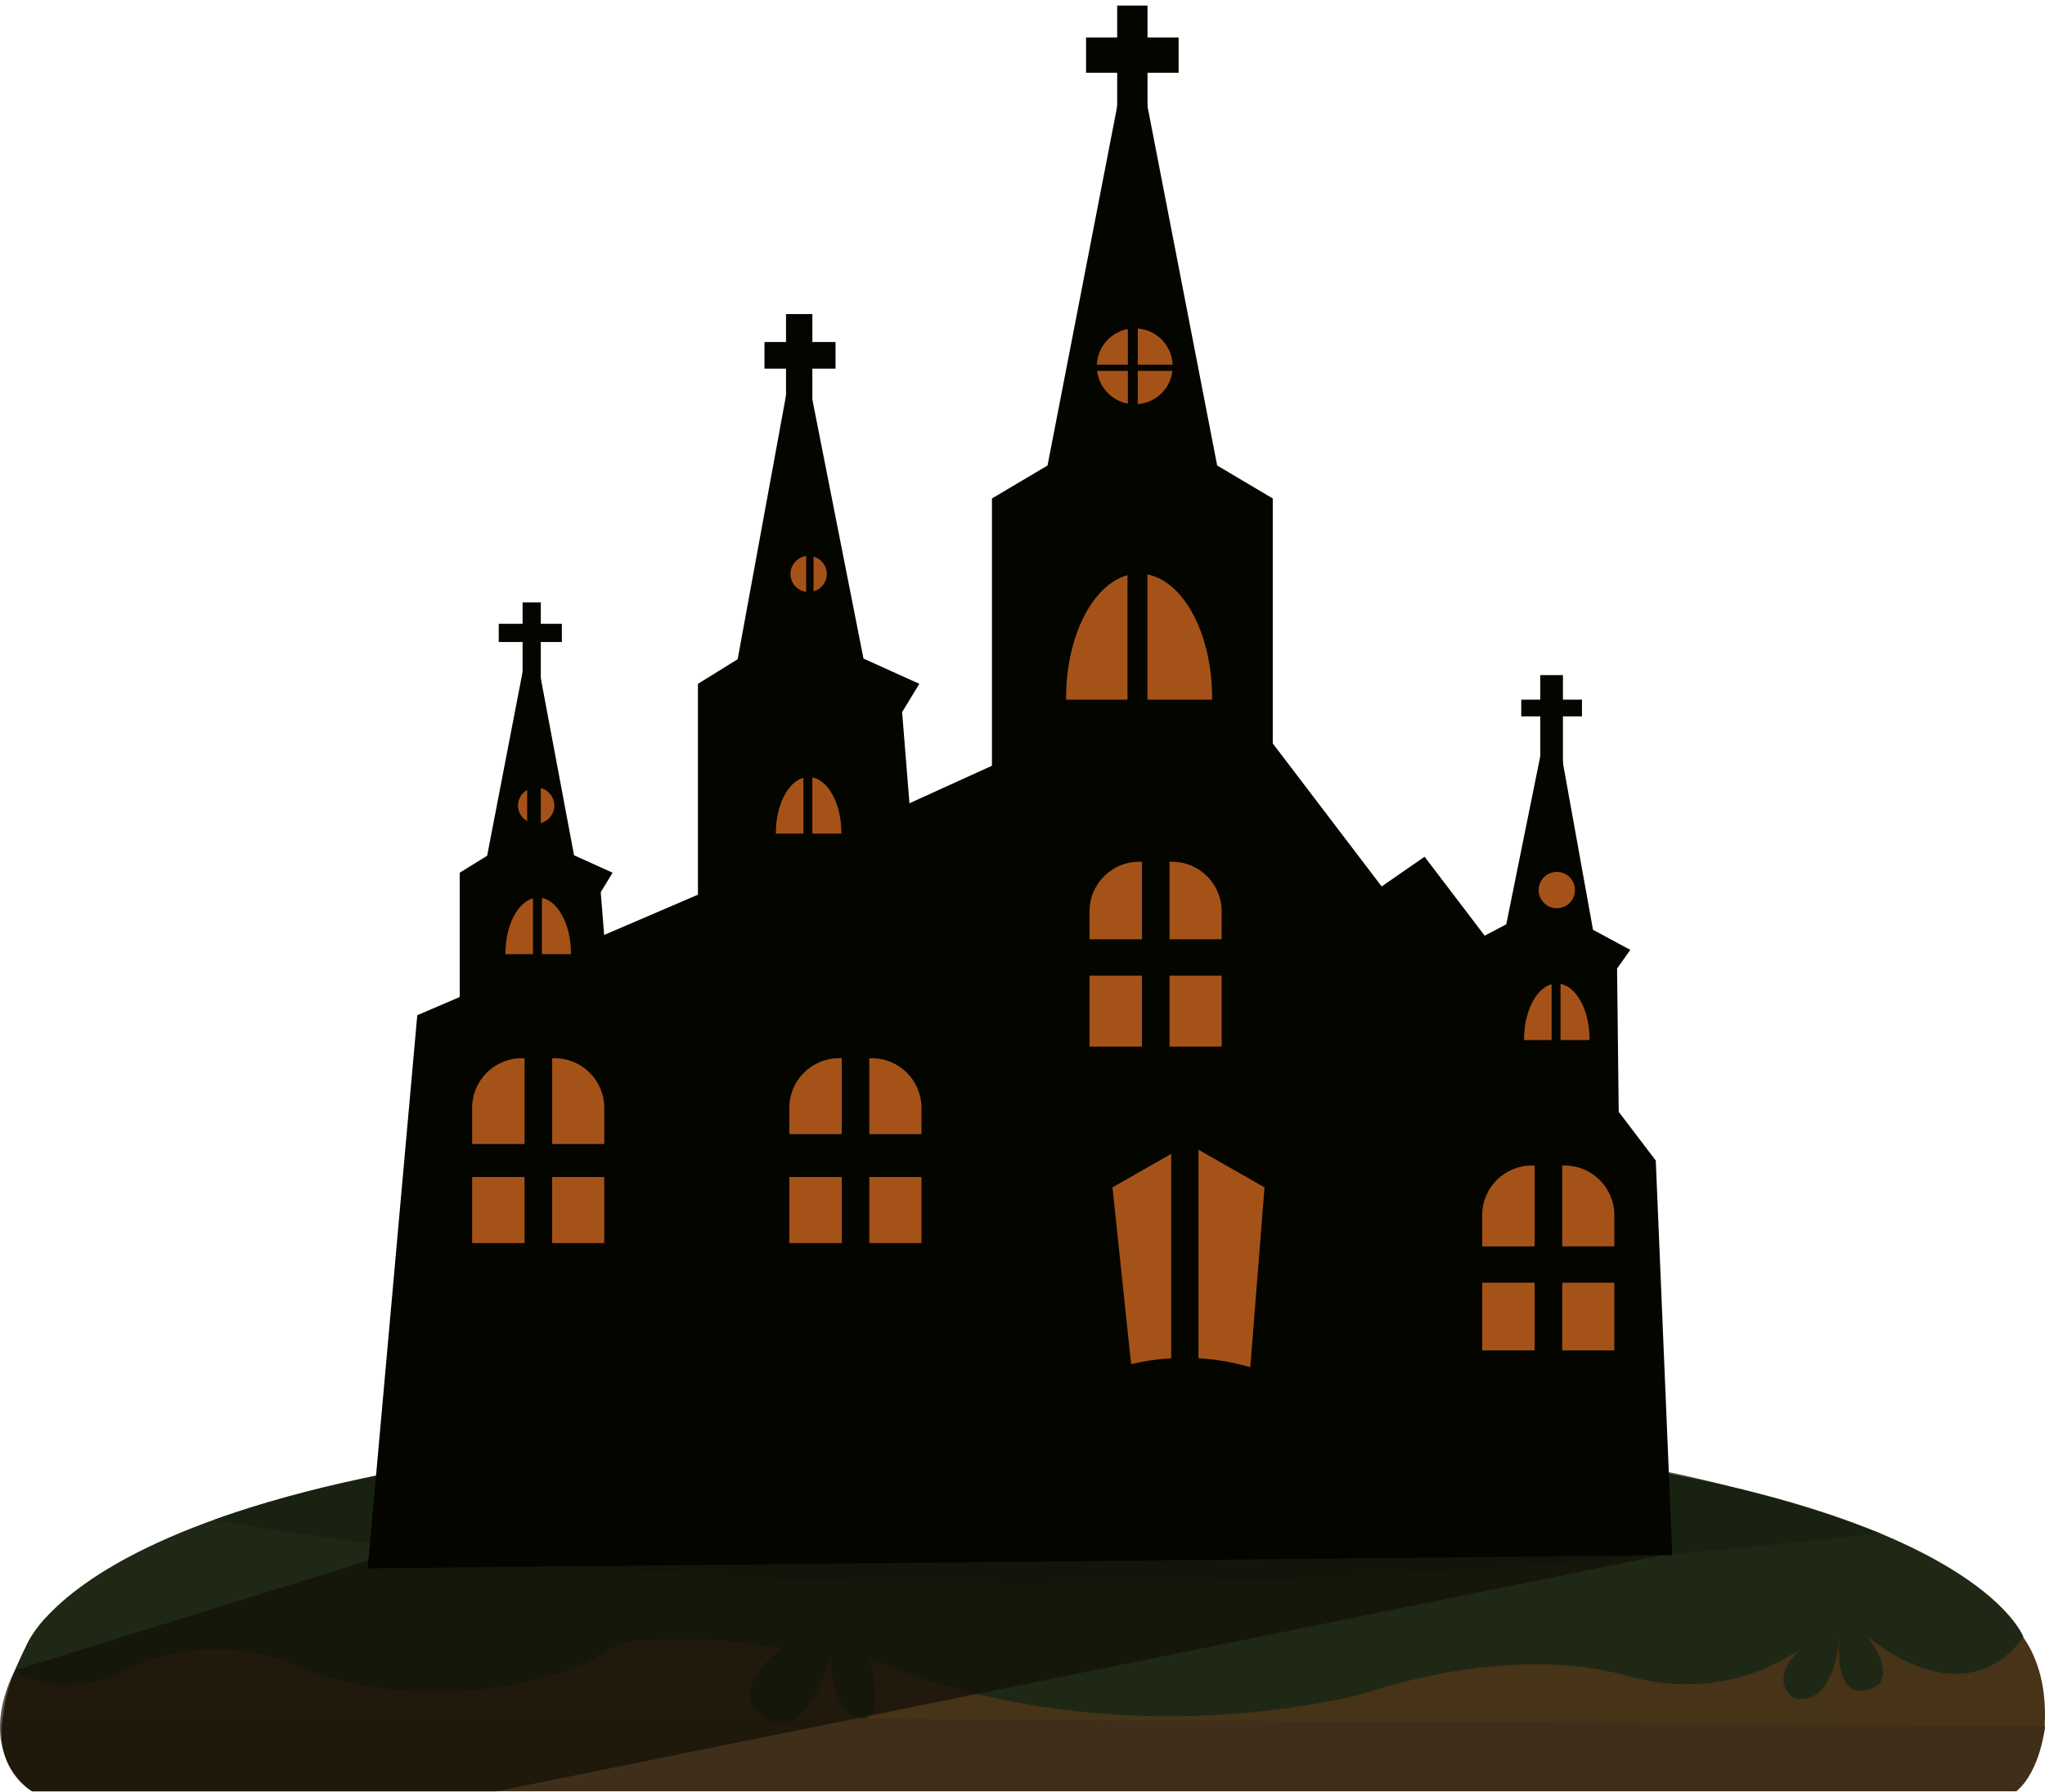
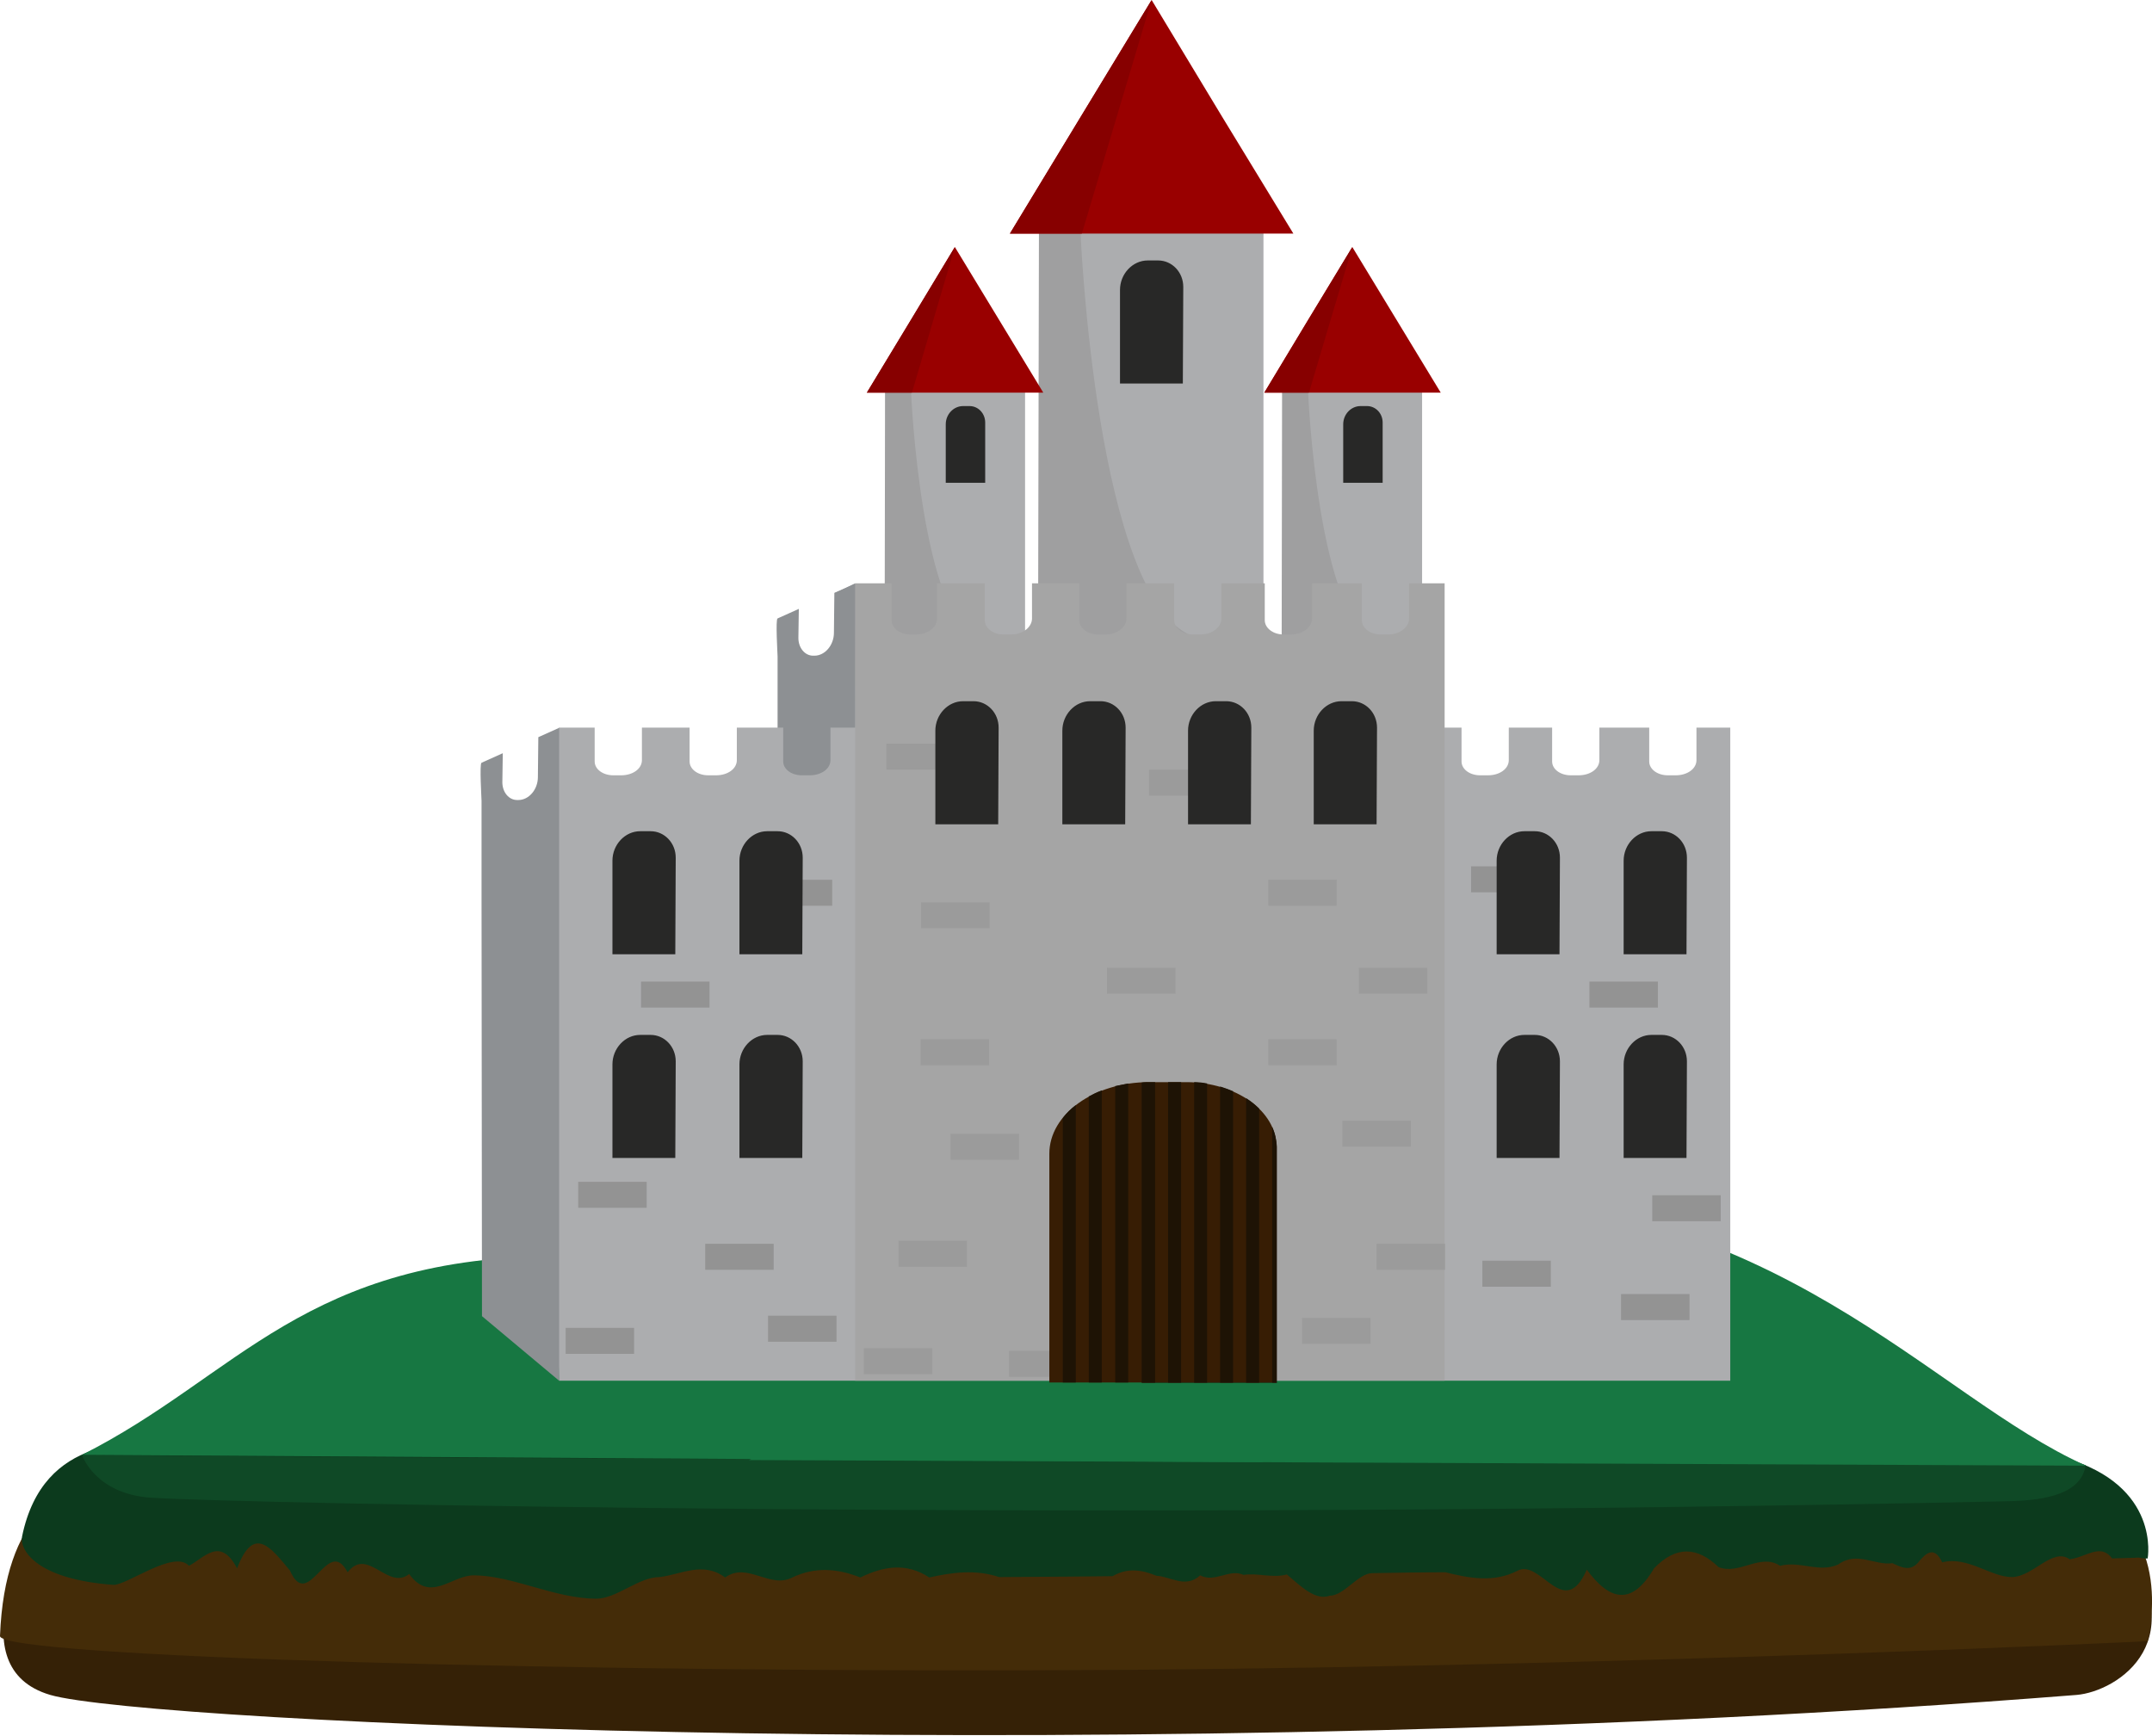
- <svg xmlns="http://www.w3.org/2000/svg" version="1.1" x="0px" y="0px" width="796.165px" height="697.503px" viewBox="0 0 796.165 697.503" enable-background="new 0 0 796.165 697.503" xml:space="preserve">
-   <g id="Layer_2">
+ <svg xmlns="http://www.w3.org/2000/svg" xmlns:xlink="http://www.w3.org/1999/xlink" version="1.1" id="Layer_1" x="0px" y="0px" viewBox="0 0 496.5 400.4" style="enable-background:new 0 0 496.5 400.4;" xml:space="preserve">
+   <style type="text/css">
+ 	.st0{display:none;}
+ 	.st1{fill:#352106;}
+ 	.st2{fill:#442C08;}
+ 	.st3{fill:#0C3A1D;}
+ 	.st4{fill:#0F4926;}
+ 	.st5{fill:#177742;}
+ 	.st6{display:inline;fill:#ACADAF;}
+ 	.st7{display:inline;fill:#990000;}
+ 	.st8{display:inline;fill:#282827;}
+ 	.st9{display:inline;}
+ 	.st10{fill:#8D9093;}
+ 	.st11{fill:#ACADAF;}
+ 	.st12{fill:#9F9FA0;}
+ 	.st13{fill:#990000;}
+ 	.st14{fill:#870000;}
+ 	.st15{clip-path:url(#SVGID_2_);}
+ 	.st16{clip-path:url(#SVGID_4_);}
+ 	.st17{fill:#A5A5A5;}
+ 	.st18{fill:#9B9B9B;}
+ 	.st19{fill:#939393;}
+ 	.st20{fill:#371D04;}
+ 	.st21{fill:#1E1305;}
+ 	.st22{fill:#282827;}
+ </style>
+   <g id="Layer_1_1_" class="st0">
+ </g>
+   <g id="Layer_5">
    <g>
-       <path fill="#473318" d="M18.936,631.56l759.41-3.178c0,0,20.489,10.967,17.526,46.1L1,679.81    C1,679.81-2.436,651.634,18.936,631.56z" />
-       <path fill="#3F2E19" d="M1.345,667.137l794.876,4.862c0,0-1.673,17.388-11.18,25.481H12.465    C12.465,697.48-2.983,689.116,1.345,667.137z" />
-       <path fill="#1F2815" d="M17.588,630.134L777.3,626.65l10.437,10.607c0,0-18.908,32.621-60.729,0c0,0,10.246,12.547,4.182,18.819    c0,0-17.355,11.919-15.056-18.819c0,0-1.254,27.184-17.564,24.047c0,0-14.429-8.363,9.828-25.302c0,0-28.647,29.484-74.86,16.52    c-46.212-12.965-100.371,6.273-100.371,6.273s-95.143,28.229-194.622-12.772c0,0,7.89,27.363-5.911,22.601    c0,0-8.364-1.673-9.2-23.838c0,0-8.783,35.13-25.511,24.256c-16.729-10.873,6.273-27.184,6.273-27.184s-55.204-9.619-67.75,0.836    c-12.546,10.456-73.396,28.436-126.718,3.555c0,0-28.857-11.5-60.432,3.77c-28.083,13.582-43.46,0.349-43.46,0.349    C8.624,644.232,11.18,637.097,17.588,630.134z" />
-       <g>
-         <path fill="#1F2815" d="M10.258,640.907c0,0,30.382-89.79,389.875-83.946V637.1" />
-         <path fill="#1F2815" d="M787.736,637.316c0,0-31.4-85.981-390.894-80.139v80.139" />
-       </g>
-       <path opacity="0.7" fill="#171E0E" d="M244.204,561.166c0,0-90.354,5.156-161.032,30.644    c189.623,32.719,406.747,32.028,648.987,5.295c0,0-81.098-32.602-176.094-35.938c-93.053-3.269,0,0,0,0H244.204" />
+       <path class="st1" d="M7.7,354c0,0-17.9,30.7,3.9,37.1s250.1,17.2,467.5,0c9.5-0.8,28.2-12.8,9-37.1c-4.3-5.5-76.4-6.8-163.4-6.2    c-5.8,0-11.7,0.1-17.6,0.1c-5.9,0.8-11.9-0.4-17.9,0.2c-6,0.2-12-0.9-18.1,0.2c-6.1-0.1-12.1,0.2-18.2,0.2    C131,350.3,7.7,354,7.7,354z" />
+       <path class="st2" d="M495.5,378.7c0,0,6.9-26.9-15.4-33.3c-22.3-6.4-227.6-24.3-455.7-3.8c-9.7,0.9-23.3,7.5-24.4,35.9    c-0.2,4.8,133.2,8.7,261.7,7.8C380.7,384.3,495.5,378.7,495.5,378.7z" />
+       <path class="st3" d="M495.5,359.6c0,0,3.1-16.8-19.2-23.2c-22.3-6.4-207.7-8.6-435.4-3.8c-9.8,0.2-30.9-1.8-35.8,21.9    c-0.6,2.7,2.5,9.8,21,11.2c3.1,0.2,14-8.2,17.5-4.4c3.5-1.8,7.2-6.9,11.1,0.6c3.9-10.4,8-4.5,12.2,0.5c4.3,9.8,8.7-8.4,13.3,0.4    c4.6-6,9.3,4.3,14.2,0.4c4.9,6.8,9.9,0.2,15,0.3c9,0.1,18.4,5.3,28.1,5.4c4.8,0,9.8-5,14.7-5c5-0.6,10-3.7,15.1,0.1    c5.1-3.7,10.3,2.7,15.5,0c5.2-2.5,10.4-2.1,15.7,0c5.3-2.6,10.6-3.5,15.9,0c5.3-1.2,10.7-1.9,16.1-0.1c5.4,0,10.8-0.1,16.1-0.1    c3.4,0,6.7-0.1,10.1-0.1c3.4-2,6.7-1.5,10.1-0.1c3.4,0.2,6.7,3,10.1-0.1c3.4,1.8,6.7-1.6,10-0.1c3.3-0.5,6.7,0.8,10-0.1    c3.3,2.8,6.6,6.1,9.9,4.9c3.3,0,6.6-5.2,9.8-5.2c5.7-0.1,11.4-0.2,16.9-0.2c5.6,1.4,11.1,2.4,16.5-0.3c5.4-3.1,10.8,11.7,16.1-0.3    c5.3,7.2,10.4,8.4,15.5-0.3c5.1-5.3,10-5,14.9-0.3c4.8,1.9,9.6-3.3,14.2-0.3c4.6-1.2,9,1.7,13.4-0.3c2.2-1.6,4.3-1.5,6.4-1.1    s4.1,1.1,6.1,0.8c2,0.9,4,2,5.9-0.1c1.9-2.4,3.8-3.9,5.6-0.1c5.9-1.5,11.3,3.5,16.2,3.4c4.9-0.2,9.3-6.9,13.2-4.1    c3.9-0.5,7.1-3.8,9.8-0.2c2.7-0.1,4.7-0.1,6.1-0.2C494.8,359.7,495.5,359.6,495.5,359.6z" />
+       <path class="st4" d="M18.9,335.7c0,0,3,9.1,16.1,9.9c20.8,1.3,215.9,5.4,428.4,0.8c9.1-0.2,16.8-1.9,17.8-8.3    c0.2-1.1-125.6-1.7-245.2-1.5C125,336.9,18.9,335.7,18.9,335.7z" />
+       <path class="st5" d="M129.7,289.8c-59.6,0-74.6,27.7-110.8,45.9l272.6,1.7C262.8,323.8,189.3,289.8,129.7,289.8z" />
+       <path class="st5" d="M330.8,275.6c-79.6,0-109.7,36.9-158,61.3l308.5,1.3C445.6,322.3,410.3,275.6,330.8,275.6z" />
    </g>
  </g>
-   <g id="shadow">
-     <path opacity="0.7" fill="#111007" d="M143.44,607.612L5.834,650.347c0,0-16.806,29.463,6.631,47.156h180.729l453.828-91.93   L143.44,607.612z" />
-     <g id="Layer_1">
+   <g id="Layer_2" class="st0">
+     <rect x="644.8" y="265.3" class="st6" width="30.7" height="60.4" />
+     <polygon class="st7" points="660.1,233.8 669.8,249.7 679.5,265.7 660.1,265.7 640.8,265.7 650.5,249.7  " />
+     <path class="st8" d="M664.6,290.7h-8.9v-13.2c0-2.3,1.7-4.1,3.9-4.1h1.5c1.9,0,3.5,1.7,3.5,3.7V290.7z" />
+     <rect x="644.6" y="267.2" class="st6" width="32.2" height="60.2" />
+     <polygon class="st7" points="660.7,233.8 670.8,250.6 681,267.4 660.7,267.4 640.3,267.4 650.5,250.6  " />
+     <path class="st8" d="M665.2,288.9h-9v-13.5c0-2.3,1.8-4.2,4-4.2h1.5c2,0,3.6,1.7,3.6,3.8L665.2,288.9L665.2,288.9z" />
+     <g class="st9">
+       <path class="st10" d="M613.1,254.7c0,0.7,0.1,1.5,0.1,1.6c0,0.7,0,1.3,0,2c0,1.1-0.1,2.1-0.3,3.2c-0.2,1.4-0.6,2.9-1.4,4.1    c-0.8,1.2-3,2.5-4.3,1.5c-0.7-0.5-1-1.3-1.2-2.1c-0.4-1.5-0.5-3.1-0.4-4.6c0-0.2-0.1-1.1,0-1.9l-3.9,2l-0.1,50    c2.2,0.8,4.3,1.6,6.5,2.5c3,1.1,9.5,3.6,9.7,3.6c0.6,0,0.3-15.2,0.3-16c0.1-8.7,0.3-17.3,0.3-26.1c0-0.8-0.2-1.8-0.2-2.6    c0-2.2,0-4.4,0-6.6c0-3.2,0-6.4,0-9.5c0-1.2,0-2.4,0-3.6L613.1,254.7z" />
+     </g>
+     <g class="st9">
+       <path class="st10" d="M564.7,264.6c0,0.7,0.1,1.5,0.1,1.6c0,0.7,0,1.3,0,2c0,1.1-0.1,2.1-0.3,3.2c-0.2,1.4-0.6,2.9-1.4,4.1    c-0.8,1.2-3,2.5-4.3,1.5c-0.7-0.5-1-1.3-1.2-2.1c-0.4-1.5-0.5-3.1-0.4-4.6c0-0.2-0.1-1.1,0-1.9l-3.9,2l-0.1,50    c2.2,0.8,4.3,1.6,6.5,2.5c3,1.1,9.5,3.6,9.7,3.6c0.6,0,0.3-15.2,0.3-16c0.1-8.7,0.3-17.3,0.3-26.1c0-0.8-0.2-1.8-0.2-2.6    c0-2.2,0-4.4,0-6.6c0-3.2,0-6.4,0-9.5c0-1.2,0-2.4,0-3.6L564.7,264.6z" />
+     </g>
+   </g>
+   <g id="Layer_4">
+     <rect x="239.8" y="53.6" class="st11" width="51.7" height="96.7" />
+     <path class="st12" d="M239.7,53.8h9.6c0,0,3.6,84.6,25.9,93l-35.7,0.2L239.7,53.8z" />
+     <polygon class="st13" points="265.7,0 282,27 298.4,53.9 265.7,53.9 233,53.9 249.3,27  " />
+     <rect x="204.3" y="90.4" class="st11" width="32.2" height="60.2" />
+     <path class="st12" d="M204.2,90.5h6c0,0,2.2,52.7,16.1,57.9l-22.2,0.1L204.2,90.5z" />
+     <polygon class="st13" points="220.3,57 230.5,73.8 240.7,90.6 220.3,90.6 200,90.6 210.2,73.8  " />
+     <polygon class="st14" points="220.3,57 210.4,90.6 200,90.6  " />
+     <rect x="295.9" y="90.4" class="st11" width="32.2" height="60.2" />
+     <path class="st12" d="M295.8,90.5h6c0,0,2.2,52.7,16.1,57.9l-22.2,0.1L295.8,90.5z" />
+     <polygon class="st13" points="312,57 322.2,73.8 332.4,90.6 312,90.6 291.7,90.6 301.8,73.8  " />
+     <polygon class="st14" points="312,57 302,90.6 291.7,90.6  " />
+     <polygon class="st14" points="265.7,0 249.6,53.9 233,53.9  " />
+     <polygon class="st10" points="194.5,295.6 197.3,295.6 197.3,134.6 192.7,136.8  " />
+     <g>
+       <path class="st10" d="M124.2,170.1l-0.1,9.2c0,2.9-2.1,5.3-4.5,5.3h-0.3c-1.9,0-3.4-1.8-3.4-4.1l0.1-6.7l-4.9,2.2    c-0.5,0.2,0,8.2,0,8.8c0,7.7,0,15.3,0,23c0,32,0.1,63.9,0.1,95.9l17.8,14.9l1.5-58.8l-1.4-91.9L124.2,170.1z" />
+     </g>
+     <g>
+       <path class="st10" d="M192.5,136.8l-0.1,9.2c0,2.9-2.1,5.3-4.5,5.3h-0.3c-1.9,0-3.4-1.8-3.4-4.1l0.1-6.7l-4.9,2.2    c-0.5,0.2,0,8.2,0,8.8c0,7.7,0,15.3,0,23c0,32,0.1,63.9,0.1,95.9l17.8,15.5l0.1-151.2L192.5,136.8z" />
+     </g>
+     <g>
      <g>
-         <g>
-           <g>
-             <polygon fill="#050500" points="472.33,259.011 345.036,316.871 162.453,395.304 158.553,438.843 156.138,465.802        151.467,517.976 143.166,610.68 651.061,605.532 644.63,451.88 554.624,333.585 537.908,345.158      " />
-             <polygon fill="#050500" points="357.92,266.262 336.174,256.43 310.803,127.854 287.185,256.693 271.724,266.262        271.724,360.587 357.92,360.587 351.214,277.264      " />
-             <polygon fill="#050500" points="238.506,339.812 223.49,333.021 206.813,244.221 189.654,333.205 178.977,339.812        178.977,404.959 238.506,404.959 233.877,347.41      " />
-             <polygon fill="#050500" points="634.71,369.85 620.19,362.041 604.076,272.624 586.424,359.9 575.318,365.76 570.842,430.754        630.229,434.842 629.564,377.112      " />
-             <polygon fill="#050500" points="473.87,181.249 441.203,12.794 441.203,9.136 440.845,10.968 440.492,9.136 440.492,12.794        407.829,181.249 386.183,194.089 386.183,320.728 440.492,320.728 441.203,320.728 495.516,320.728 495.516,194.089      " />
-           </g>
-           <g>
-             <polygon fill="#050500" points="458.867,14.583 446.753,14.583 446.753,2.168 434.942,2.168 434.942,14.583 422.824,14.583        422.824,28.325 434.942,28.325 434.942,56.533 446.753,56.533 446.753,28.325 458.867,28.325      " />
-             <polygon fill="#050500" points="325.292,133.17 316.267,133.17 316.267,122.292 306.017,122.292 306.017,133.17        297.632,133.17 297.632,143.545 306.017,143.545 306.017,166.53 316.267,166.53 316.267,143.545 325.292,143.545      " />
-             <polygon fill="#050500" points="218.744,242.894 210.547,242.894 210.547,234.551 203.455,234.551 203.455,242.894        194.17,242.894 194.17,249.984 203.455,249.984 203.455,275.544 210.547,275.544 210.547,249.984 218.744,249.984      " />
-             <polygon fill="#050500" points="599.656,301.84 608.493,301.84 608.493,278.937 615.889,278.937 615.889,272.428        608.493,272.428 608.493,262.867 599.656,262.867 599.656,272.428 592.262,272.428 592.262,278.937 599.656,278.937      " />
-           </g>
+         <defs>
+           <rect id="SVGID_1_" x="127.6" y="167.9" width="271.9" height="150.7" />
+         </defs>
+         <clipPath id="SVGID_2_">
+           <use xlink:href="#SVGID_1_" style="overflow:visible;" />
+         </clipPath>
+         <g class="st15">
+           <path class="st11" d="M391.4,167.6v7.8c0,2-2.1,3.5-4.8,3.5h-1.8c-2.4,0-4.3-1.4-4.3-3.2v-8.1H369v7.8c0,2-2.1,3.5-4.8,3.5h-1.8      c-2.4,0-4.3-1.4-4.3-3.2v-8.1h-10v7.8c0,2-2.1,3.5-4.8,3.5h-1.8c-2.4,0-4.3-1.4-4.3-3.2v-8.1h-11v7.8c0,2-2.1,3.5-4.8,3.5h-1.8      c-2.4,0-4.3-1.4-4.3-3.2v-8.1h-10.9v7.8c0,2-2.1,3.5-4.8,3.5h-1.8c-2.4,0-4.3-1.4-4.3-3.2v-8.1h-11v7.8c0,2-2.1,3.5-4.8,3.5      h-1.8c-2.4,0-4.3-1.4-4.3-3.2v-8.1h-8.4v177h136v-177H391.4z" />
        </g>
-         <g>
-           <path fill="#A55219" d="M439.099,142v-13.888c-6.671,1.232-11.762,6.937-12.062,13.888H439.099z" />
-           <path fill="#A55219" d="M427.128,144.41c0.772,6.434,5.665,11.596,11.971,12.759V144.41H427.128z" />
-           <path fill="#A55219" d="M456.552,142c-0.322-7.478-6.187-13.51-13.596-14.086V142H456.552z" />
-           <path fill="#A55219" d="M442.956,144.41v12.958c7.032-0.546,12.677-6.009,13.509-12.958H442.956z" />
-           <path fill="#A55219" d="M316.749,230.26c2.962-0.844,5.144-3.538,5.144-6.773c0-3.231-2.182-5.929-5.144-6.773V230.26z" />
-           <path fill="#A55219" d="M313.857,216.511c-3.448,0.475-6.109,3.401-6.109,6.976c0,3.578,2.662,6.502,6.109,6.978V216.511z" />
-           <path fill="#A55219" d="M205.242,307.566c-2.125,1.213-3.573,3.465-3.573,6.087c0,2.625,1.448,4.878,3.573,6.088V307.566z" />
-           <path fill="#A55219" d="M210.547,306.851v13.606c3.025-0.799,5.269-3.521,5.269-6.803      C215.816,310.376,213.572,307.653,210.547,306.851z" />
-           <path fill="#A55219" d="M613.177,346.57c0,3.905-3.168,7.069-7.074,7.069c-3.907,0-7.076-3.164-7.076-7.069      c0-3.907,3.169-7.075,7.076-7.075C610.009,339.496,613.177,342.664,613.177,346.57z" />
-           <g>
-             <path fill="#A55219" d="M438.957,223.966c-13.548,3.692-23.899,23.697-23.899,47.824c0,0.219,0.009,0.434,0.009,0.648h23.89       V223.966z" />
-             <path fill="#A55219" d="M446.71,223.668v48.771h25.181c0.004-0.214,0.012-0.43,0.012-0.648       C471.902,246.902,460.885,226.403,446.71,223.668z" />
-           </g>
-           <g>
-             <path fill="#A55219" d="M312.794,302.851c-6.075,1.657-10.718,10.63-10.718,21.448c0,0.099,0.003,0.192,0.003,0.291h10.715       V302.851z" />
-             <path fill="#A55219" d="M316.269,302.718v21.871h11.291c0.003-0.099,0.007-0.192,0.007-0.291       C327.567,313.138,322.625,303.946,316.269,302.718z" />
-           </g>
-           <g>
-             <path fill="#A55219" d="M207.508,349.783c-6.075,1.657-10.718,10.631-10.718,21.449c0,0.098,0.003,0.192,0.005,0.29h10.713       V349.783z" />
-             <path fill="#A55219" d="M210.984,349.651v21.871h11.291c0.001-0.098,0.005-0.192,0.005-0.29       C222.28,360.07,217.341,350.879,210.984,349.651z" />
-           </g>
-           <g>
-             <path fill="#A55219" d="M604.076,383.22c-6.075,1.656-10.718,10.631-10.718,21.449c0,0.098,0.002,0.191,0.002,0.29h10.716       V383.22z" />
-             <path fill="#A55219" d="M607.553,383.088v21.871h11.29c0-0.099,0.005-0.192,0.005-0.29       C618.848,393.507,613.906,384.316,607.553,383.088z" />
-           </g>
-           <g>
-             <path fill="#A55219" d="M204.225,445.45v-33.406h-1.075c-10.679,0-19.337,8.657-19.337,19.336v14.07H204.225z" />
-             <rect x="183.813" y="458.308" fill="#A55219" width="20.412" height="25.717" />
-             <path fill="#A55219" d="M235.254,445.45v-14.07c0-10.679-8.656-19.336-19.335-19.336h-0.95v33.406H235.254z" />
-             <rect x="214.969" y="458.308" fill="#A55219" width="20.285" height="25.717" />
-           </g>
-           <g>
-             <path fill="#A55219" d="M327.709,441.593v-29.549h-1.075c-10.677,0-19.335,8.657-19.335,19.336v10.213H327.709z" />
-             <rect x="307.298" y="458.308" fill="#A55219" width="20.411" height="25.717" />
-             <path fill="#A55219" d="M358.74,441.593V431.38c0-10.679-8.658-19.336-19.337-19.336h-0.95v29.549H358.74z" />
-             <rect x="338.453" y="458.308" fill="#A55219" width="20.287" height="25.717" />
-           </g>
-           <g>
-             <rect x="424.178" y="379.874" fill="#A55219" width="20.411" height="27.64" />
-             <path fill="#A55219" d="M444.589,365.729v-30.197h-1.077c-10.678,0-19.334,8.661-19.334,19.341v10.856H444.589z" />
-             <path fill="#A55219" d="M475.619,365.729v-10.856c0-10.68-8.658-19.341-19.337-19.341h-0.95v30.197H475.619z" />
-             <rect x="455.332" y="379.874" fill="#A55219" width="20.287" height="27.64" />
-           </g>
-           <g>
-             <path fill="#A55219" d="M597.465,485.31v-31.483h-1.076c-10.679,0-19.337,8.659-19.337,19.339v12.145H597.465z" />
-             <rect x="577.052" y="499.455" fill="#A55219" width="20.413" height="26.351" />
-             <path fill="#A55219" d="M628.494,485.31v-12.145c0-10.68-8.657-19.339-19.336-19.339h-0.948v31.483H628.494z" />
-             <rect x="608.21" y="499.455" fill="#A55219" width="20.284" height="26.351" />
-           </g>
-           <path fill="#A55219" d="M455.976,449.292l-22.861,13.053l7.257,68.799c5.105-1.21,10.325-1.981,15.604-2.277V449.292z" />
-           <path fill="#A55219" d="M466.582,447.662v81.207c6.866,0.381,13.638,1.56,20.18,3.488l5.54-70.013L466.582,447.662z" />
+       </g>
+       <g>
+         <defs>
+           <rect id="SVGID_3_" x="127.6" y="167.9" width="271.9" height="150.7" />
+         </defs>
+         <clipPath id="SVGID_4_">
+           <use xlink:href="#SVGID_3_" style="overflow:visible;" />
+         </clipPath>
+         <g class="st16">
+           <path class="st11" d="M256.8,167.6v7.8c0,2-2.1,3.5-4.8,3.5h-1.8c-2.4,0-4.3-1.4-4.3-3.2v-8.1h-11.5v7.8c0,2-2.1,3.5-4.8,3.5      h-1.8c-2.4,0-4.3-1.4-4.3-3.2v-8.1h-10v7.8c0,2-2.1,3.5-4.8,3.5h-1.8c-2.4,0-4.3-1.4-4.3-3.2v-8.1h-11v7.8c0,2-2.1,3.5-4.8,3.5      H185c-2.4,0-4.3-1.4-4.3-3.2v-8.1H170v7.8c0,2-2.1,3.5-4.8,3.5h-1.8c-2.4,0-4.3-1.4-4.3-3.2v-8.1h-11v7.8c0,2-2.1,3.5-4.8,3.5      h-1.8c-2.4,0-4.3-1.4-4.3-3.2v-8.1H129v177h136v-177H256.8z" />
        </g>
      </g>
    </g>
+     <g>
+       <path class="st17" d="M325.1,134.6v8.1c0,2-2.1,3.7-4.8,3.7h-1.8c-2.4,0-4.3-1.5-4.3-3.3v-8.5h-11.5v8.1c0,2-2.1,3.7-4.8,3.7h-1.8    c-2.4,0-4.3-1.5-4.3-3.3v-8.5h-10v8.1c0,2-2.1,3.7-4.8,3.7h-1.8c-2.4,0-4.3-1.5-4.3-3.3v-8.5h-11v8.1c0,2-2.1,3.7-4.8,3.7h-1.8    c-2.4,0-4.3-1.5-4.3-3.3v-8.5h-10.9v8.1c0,2-2.1,3.7-4.8,3.7h-1.8c-2.4,0-4.3-1.5-4.3-3.3v-8.5h-11v8.1c0,2-2.1,3.7-4.8,3.7H210    c-2.4,0-4.3-1.5-4.3-3.3v-8.5h-8.4v184h136v-184H325.1z" />
+     </g>
  </g>
-   <g id="Layer_4">
+   <g id="Layer_7">
+     <rect x="199.3" y="311.1" class="st18" width="15.8" height="6" />
+     <rect x="133.4" y="272.7" class="st19" width="15.8" height="6" />
+     <rect x="147.9" y="226.5" class="st19" width="15.8" height="6" />
+     <rect x="176.2" y="203" class="st19" width="15.8" height="6" />
+     <rect x="207.3" y="286.3" class="st18" width="15.8" height="6" />
+     <rect x="219.3" y="261.6" class="st18" width="15.8" height="6" />
+     <rect x="212.4" y="239.8" class="st18" width="15.8" height="6" />
+     <rect x="255.4" y="223.3" class="st18" width="15.8" height="6" />
+     <rect x="212.5" y="208.2" class="st18" width="15.8" height="6" />
+     <rect x="292.6" y="203" class="st18" width="15.8" height="6" />
+     <rect x="204.5" y="171.6" class="st18" width="15.8" height="6" />
+     <rect x="300.4" y="304.1" class="st18" width="15.8" height="6" />
+     <rect x="317.6" y="287" class="st18" width="15.8" height="6" />
+     <rect x="265.1" y="177.6" class="st18" width="15.8" height="6" />
+     <rect x="309.7" y="258.6" class="st18" width="15.8" height="6" />
+     <rect x="292.6" y="239.8" class="st18" width="15.8" height="6" />
+     <rect x="313.5" y="223.3" class="st18" width="15.8" height="6" />
+     <rect x="130.5" y="306.4" class="st19" width="15.8" height="6" />
+     <rect x="162.7" y="287" class="st19" width="15.8" height="6" />
+     <rect x="177.2" y="303.6" class="st19" width="15.8" height="6" />
+     <rect x="374" y="298.6" class="st19" width="15.8" height="6" />
+     <rect x="342" y="290.9" class="st19" width="15.8" height="6" />
+     <rect x="366.7" y="226.5" class="st19" width="15.8" height="6" />
+     <rect x="339.4" y="199.9" class="st19" width="15.8" height="6" />
+     <rect x="381.2" y="275.8" class="st19" width="15.8" height="6" />
+     <rect x="232.8" y="311.7" class="st18" width="15.8" height="6" />
+   </g>
+   <g id="door">
+     <path class="st20" d="M294.5,319h-52.4v-52.8c0-9.1,10.3-16.5,23-16.5h8.6c11.5,0,20.8,6.7,20.8,14.9V319z" />
+     <g>
+       <path class="st21" d="M251.2,319h3v-67.4c-1.1,0.4-2.1,0.9-3,1.4V319z" />
+       <path class="st21" d="M293.5,260v59h-3v-63.2c-0.9-0.9-1.9-1.7-3-2.4V319h-3v-67.2c-1-0.4-2-0.8-3-1.1V319h-3v-69    c-1-0.2-2-0.3-3-0.3V319h-3v-69.3h-3V319h-3v-69.3h-1.2c-0.6,0-1.3,0-1.9,0.1v69.3h31.2v-54.5C294.5,263,294.2,261.5,293.5,260z" />
+       <path class="st21" d="M245.2,258v61h-3l0,0h6v-64C247,255.9,246,256.9,245.2,258z" />
+       <path class="st21" d="M257.3,319h3v-69c-1,0.2-2,0.4-3,0.6V319z" />
+     </g>
+   </g>
+   <g id="Layer_9">
</g>
+   <g id="window">
+     <g>
+       <path class="st22" d="M272.9,88.5h-14.5V66.9c0-3.7,2.9-6.8,6.4-6.8h2.4c3.2,0,5.8,2.7,5.8,6.1L272.9,88.5L272.9,88.5z" />
+       <path class="st22" d="M230.3,190.2h-14.5v-21.6c0-3.7,2.9-6.8,6.4-6.8h2.4c3.2,0,5.8,2.7,5.8,6.1L230.3,190.2L230.3,190.2z" />
+       <path class="st22" d="M259.6,190.2h-14.5v-21.6c0-3.7,2.9-6.8,6.4-6.8h2.4c3.2,0,5.8,2.7,5.8,6.1L259.6,190.2L259.6,190.2z" />
+       <path class="st22" d="M288.6,190.2h-14.5v-21.6c0-3.7,2.9-6.8,6.4-6.8h2.4c3.2,0,5.8,2.7,5.8,6.1L288.6,190.2L288.6,190.2z" />
+       <path class="st22" d="M317.6,190.2h-14.5v-21.6c0-3.7,2.9-6.8,6.4-6.8h2.4c3.2,0,5.8,2.7,5.8,6.1L317.6,190.2L317.6,190.2z" />
+       <path class="st22" d="M359.8,220.2h-14.5v-21.6c0-3.7,2.9-6.8,6.4-6.8h2.4c3.2,0,5.8,2.7,5.8,6.1L359.8,220.2L359.8,220.2z" />
+       <path class="st22" d="M389.1,220.2h-14.5v-21.6c0-3.7,2.9-6.8,6.4-6.8h2.4c3.2,0,5.8,2.7,5.8,6.1L389.1,220.2L389.1,220.2z" />
+       <path class="st22" d="M359.8,267.2h-14.5v-21.6c0-3.7,2.9-6.8,6.4-6.8h2.4c3.2,0,5.8,2.7,5.8,6.1L359.8,267.2L359.8,267.2z" />
+       <path class="st22" d="M389.1,267.2h-14.5v-21.6c0-3.7,2.9-6.8,6.4-6.8h2.4c3.2,0,5.8,2.7,5.8,6.1L389.1,267.2L389.1,267.2z" />
+       <path class="st22" d="M155.8,220.2h-14.5v-21.6c0-3.7,2.9-6.8,6.4-6.8h2.4c3.2,0,5.8,2.7,5.8,6.1L155.8,220.2L155.8,220.2z" />
+       <path class="st22" d="M185.1,220.2h-14.5v-21.6c0-3.7,2.9-6.8,6.4-6.8h2.4c3.2,0,5.8,2.7,5.8,6.1L185.1,220.2L185.1,220.2z" />
+       <path class="st22" d="M155.8,267.2h-14.5v-21.6c0-3.7,2.9-6.8,6.4-6.8h2.4c3.2,0,5.8,2.7,5.8,6.1L155.8,267.2L155.8,267.2z" />
+       <path class="st22" d="M185.1,267.2h-14.5v-21.6c0-3.7,2.9-6.8,6.4-6.8h2.4c3.2,0,5.8,2.7,5.8,6.1L185.1,267.2L185.1,267.2z" />
+       <path class="st22" d="M227.2,111.4h-9V97.9c0-2.3,1.8-4.2,4-4.2h1.5c2,0,3.6,1.7,3.6,3.8v13.9H227.2z" />
+       <path class="st22" d="M318.9,111.4h-9V97.9c0-2.3,1.8-4.2,4-4.2h1.5c2,0,3.6,1.7,3.6,3.8v13.9H318.9z" />
+     </g>
+   </g>
</svg>
